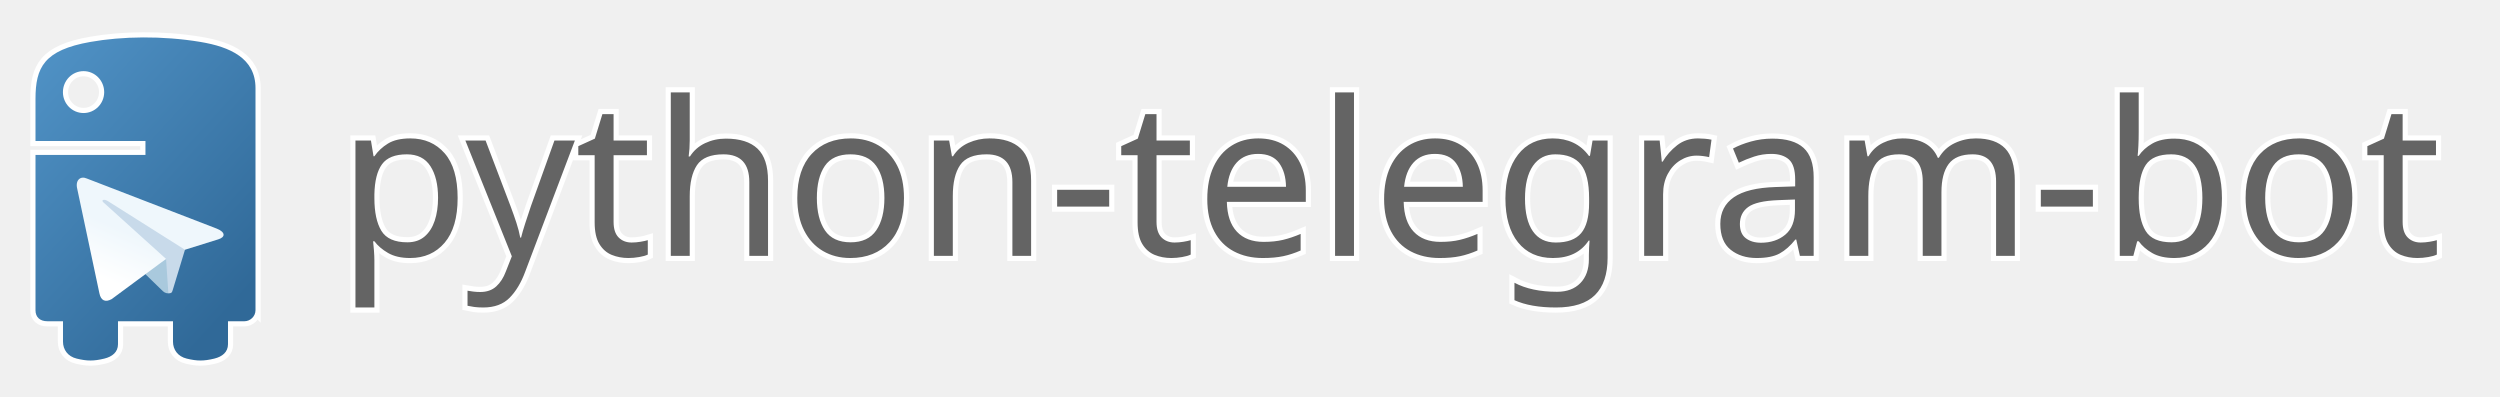
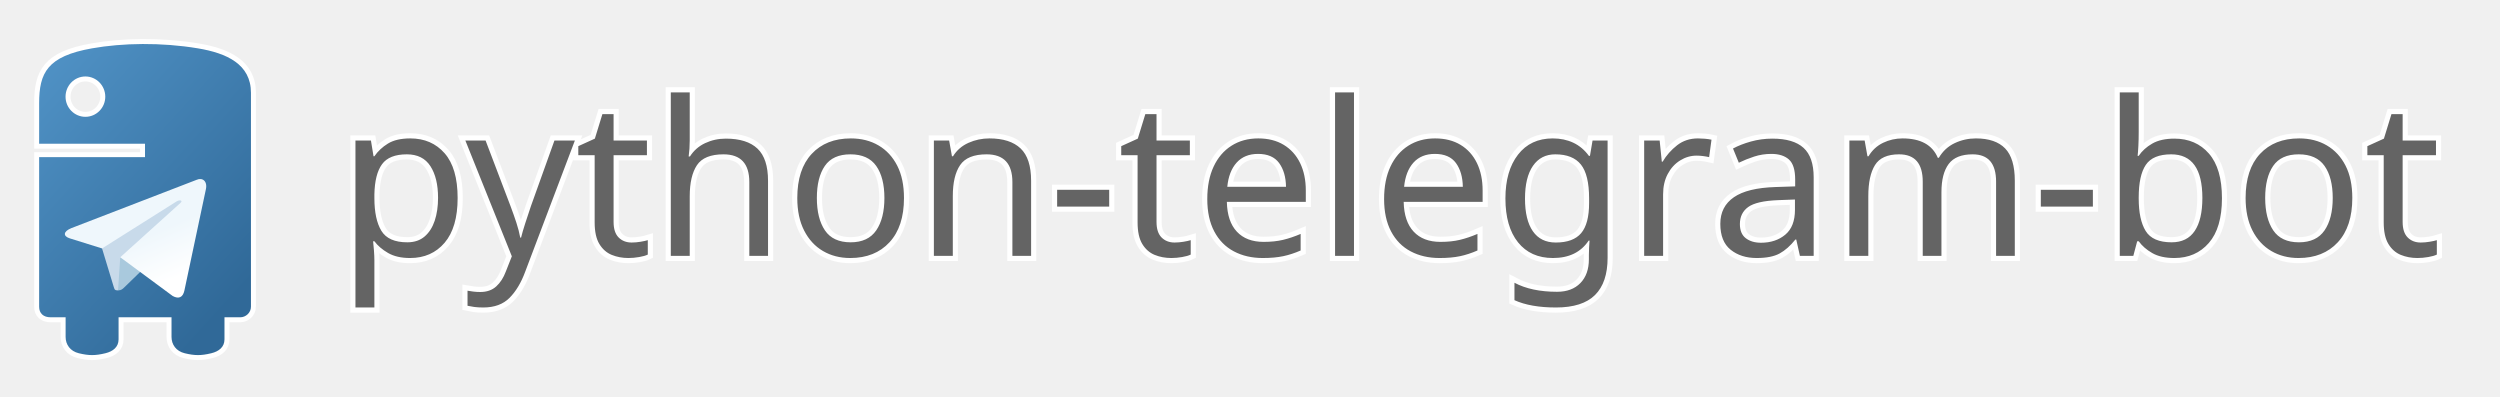
<svg xmlns="http://www.w3.org/2000/svg" xmlns:xlink="http://www.w3.org/1999/xlink" width="410mm" height="65mm" viewBox="0 0 1452.756 230.315" id="svg2" version="1.1">
  <defs id="defs4">
    <linearGradient id="linearGradient4689">
      <stop id="stop4691" offset="0" style="stop-color:#5a9fd4;stop-opacity:1;" />
      <stop id="stop4693" offset="1" style="stop-color:#306998;stop-opacity:1;" />
    </linearGradient>
-     <linearGradient y2="141.552" x2="158.313" y1="20.604" x1="26.649" gradientTransform="matrix(1.340615,0,0,1.353558,-68.0432,19.65689)" gradientUnits="userSpaceOnUse" id="linearGradient1478" xlink:href="#linearGradient4689" />
-     <linearGradient y2="174.708" x2="146.527" y1="131.028" x1="123.641" id="w-4-05" gradientTransform="matrix(0.5521993,0,0,0.4631521,37.26445,41.82163)" gradientUnits="userSpaceOnUse">
-       <stop id="stop12-9-0" offset="0" stop-color="#eff7fc" />
-       <stop id="stop14-5-1" offset="1" stop-color="#fff" />
+     <linearGradient y2="141.552" x2="158.313" y1="20.604" x1="26.649" gradientTransform="matrix(1.269789,0,0,1.282048,-59.16523,24.96765)" gradientUnits="userSpaceOnUse" id="linearGradient1478-8" xlink:href="#linearGradient4689" />
+     <linearGradient y2="174.708" x2="146.527" y1="131.028" x1="123.641" id="w-4" gradientTransform="matrix(0.5521993,0,0,0.4631521,37.26445,41.82163)" gradientUnits="userSpaceOnUse">
+       <stop id="stop12-9" offset="0" stop-color="#eff7fc" />
+       <stop id="stop14-5" offset="1" stop-color="#fff" />
    </linearGradient>
  </defs>
  <g id="layer3" transform="translate(0,53.1496)">
    <text id="text4734" y="95.532" x="195.93" style="font-style:normal;font-weight:normal;font-size:40px;line-height:125%;font-family:Sans;letter-spacing:0px;word-spacing:0px;opacity:0.98;fill:none;fill-opacity:1;stroke:#ffffff;stroke-width:6;stroke-linecap:butt;stroke-linejoin:miter;stroke-miterlimit:4;stroke-dasharray:none;stroke-opacity:1" xml:space="preserve">
      <tspan style="font-style:normal;font-variant:normal;font-weight:normal;font-stretch:normal;font-size:125px;font-family:'Roboto Slab';-inkscape-font-specification:'Roboto Slab';fill:none;fill-opacity:1;stroke:#ffffff;stroke-width:6;stroke-miterlimit:4;stroke-dasharray:none;stroke-opacity:1" y="95.532" x="195.93" id="tspan4736">python-telegram-bot</tspan>
    </text>
  </g>
  <g id="layer1" transform="translate(0,-822.0472)" style="display:inline;opacity:1">
    <text xml:space="preserve" style="font-style:normal;font-weight:normal;font-size:40px;line-height:125%;font-family:Sans;letter-spacing:0px;word-spacing:0px;opacity:1;fill:#646464;fill-opacity:1;stroke:none;stroke-width:1px;stroke-linecap:butt;stroke-linejoin:miter;stroke-opacity:1" x="195.93" y="970.729" id="text4730">
      <tspan id="tspan4732" x="195.93" y="970.729" style="font-style:normal;font-variant:normal;font-weight:normal;font-stretch:normal;font-size:125px;font-family:'Roboto Slab';-inkscape-font-specification:'Roboto Slab';fill:#646464;fill-opacity:1">python-telegram-bot</tspan>
    </text>
-     <g id="g4767" transform="translate(-15.45183,836.249)">
-       <g id="layer2">
-         <path style="display:inline;fill:none;fill-opacity:1;stroke:#ffffff;stroke-width:6;stroke-miterlimit:4;stroke-dasharray:none;stroke-opacity:1" d="m 163.921,206.085 0,-129.108 c 0,-17.317 -14.73,-23.934 -32.07,-26.824 -10.977,-1.827 -22.365,-2.655 -33.289,-2.604 -10.923,0.051 -21.356,0.98 -30.535,2.604 -27.04,4.777 -31.948,14.777 -31.948,33.216 l 0,24.352 63.898,0 0,8.117 -63.898,0 0,90.246 c -0.004,4.074 2.668,6.396 6.872,6.392 l 9.109,0 0,11.875 c 0,4.575 2.749,8.582 7.98,9.835 5.996,1.445 9.739,1.509 16,0 4.66,-1.119 7.98,-3.792 7.98,-8.367 l 0,-13.344 31.96,0 0,11.875 c 0,4.575 2.749,8.582 7.98,9.835 5.996,1.445 9.739,1.509 16,0 4.66,-1.119 7.98,-3.792 7.98,-8.367 l 0,-13.344 9.588,0 c 3.26,7.8e-4 6.396,-2.762 6.392,-6.392 z M 64.007,67.134 c 6.6,0 11.99,5.477 11.99,12.212 0,6.712 -5.39,12.14 -11.99,12.14 -6.624,-1.3e-5 -11.99,-5.428 -11.99,-12.14 0,-6.736 5.366,-12.212 11.99,-12.212 z" id="path4153" transform="translate(0,-40)" />
+     <g id="g4188" transform="matrix(1.016517,0,0,1.016517,-17.366,836.0509)">
+       <g id="layer2-9">
+         <path style="display:inline;fill:none;fill-opacity:1;stroke:#ffffff;stroke-width:5.683;stroke-miterlimit:4;stroke-dasharray:none;stroke-opacity:1" d="m 160.544,161.547 0,-122.287 c 0,-16.402 -13.952,-22.67 -30.376,-25.407 -10.397,-1.731 -21.184,-2.515 -31.53,-2.467 -10.346,0.048 -20.228,0.928 -28.922,2.467 -25.611,4.525 -30.26,13.996 -30.26,31.462 l 0,23.066 60.523,0 0,7.688 -60.523,0 0,85.478 c -0.004,3.859 2.527,6.058 6.508,6.055 l 8.628,0 0,11.248 c 0,4.333 2.604,8.129 7.559,9.316 5.679,1.369 9.225,1.43 15.155,0 4.414,-1.06 7.559,-3.592 7.559,-7.925 l 0,-12.639 30.272,0 0,11.248 c 0,4.333 2.604,8.129 7.559,9.316 5.679,1.369 9.225,1.43 15.155,0 4.414,-1.06 7.559,-3.592 7.559,-7.925 l 0,-12.639 9.082,0 c 3.088,7.4e-4 6.058,-2.616 6.054,-6.054 z M 65.909,29.937 c 6.252,0 11.357,5.187 11.357,11.567 0,6.357 -5.105,11.499 -11.357,11.499 -6.274,-1.2e-5 -11.357,-5.141 -11.357,-11.499 0,-6.38 5.083,-11.567 11.357,-11.567 z" id="path4153-6" />
      </g>
-       <g transform="translate(0,-40)" style="display:inline" id="layer1-1">
-         <path id="path1948" d="m 163.921,206.085 0,-129.108 c 0,-17.317 -14.73,-23.934 -32.07,-26.824 -10.977,-1.827 -22.365,-2.655 -33.289,-2.604 -10.923,0.051 -21.356,0.98 -30.535,2.604 -27.04,4.777 -31.948,14.777 -31.948,33.216 l 0,24.352 63.898,0 0,8.117 -63.898,0 0,90.246 c -0.004,4.074 2.668,6.396 6.872,6.392 l 9.109,0 0,11.875 c 0,4.575 2.749,8.582 7.98,9.835 5.996,1.445 9.739,1.509 16,0 4.66,-1.119 7.98,-3.792 7.98,-8.367 l 0,-13.344 31.96,0 0,11.875 c 0,4.575 2.749,8.582 7.98,9.835 5.996,1.445 9.739,1.509 16,0 4.66,-1.119 7.98,-3.792 7.98,-8.367 l 0,-13.344 9.588,0 c 3.26,7.8e-4 6.396,-2.762 6.392,-6.392 z M 64.007,67.134 c 6.6,0 11.99,5.477 11.99,12.212 0,6.712 -5.39,12.14 -11.99,12.14 -6.624,-1.3e-5 -11.99,-5.428 -11.99,-12.14 0,-6.736 5.366,-12.212 11.99,-12.212 z" style="fill:url(#linearGradient1478);fill-opacity:1;stroke:#ffffff;stroke-width:0;stroke-miterlimit:4;stroke-dasharray:none;stroke-opacity:1" />
+       <g transform="translate(0,-40)" style="display:inline" id="layer1-5">
+         <path id="path1948-2" d="m 160.544,201.547 0,-122.287 c 0,-16.402 -13.952,-22.67 -30.376,-25.407 -10.397,-1.731 -21.184,-2.515 -31.53,-2.467 -10.346,0.048 -20.228,0.928 -28.922,2.467 -25.611,4.525 -30.26,13.996 -30.26,31.462 l 0,23.066 60.523,0 0,7.688 -60.523,0 0,85.478 c -0.004,3.859 2.527,6.058 6.508,6.055 l 8.628,0 0,11.248 c 0,4.333 2.604,8.129 7.559,9.316 5.679,1.369 9.225,1.43 15.155,0 4.414,-1.06 7.559,-3.592 7.559,-7.925 l 0,-12.639 30.272,0 0,11.248 c 0,4.333 2.604,8.129 7.559,9.316 5.679,1.369 9.225,1.43 15.155,0 4.414,-1.06 7.559,-3.592 7.559,-7.925 l 0,-12.639 9.082,0 c 3.088,7.4e-4 6.058,-2.616 6.054,-6.054 z M 65.909,69.937 c 6.252,0 11.357,5.187 11.357,11.567 0,6.357 -5.105,11.499 -11.357,11.499 -6.274,-1.2e-5 -11.357,-5.141 -11.357,-11.499 0,-6.38 5.083,-11.567 11.357,-11.567 z" style="fill:url(#linearGradient1478-8);fill-opacity:1;stroke:#ffffff;stroke-width:0;stroke-miterlimit:4;stroke-dasharray:none;stroke-opacity:1" />
      </g>
-       <g style="display:inline" id="layer4">
-         <g transform="matrix(-1.292948,0,0,1.292948,225.5467,-12.24777)" id="g4305">
-           <path style="fill:#c8daea" d="m 86.825,130.323 c -1.966,0 -1.632,-0.742 -2.31,-2.614 L 78.733,108.681 123.237,82.279" id="path18-6" />
-           <path style="fill:#a9c9dd" d="m 86.825,130.323 c 1.517,0 2.187,-0.694 3.034,-1.517 l 8.092,-7.868 -10.093,-6.086" id="path20-9" />
-           <path style="fill:url(#w-4-05)" d="m 87.857,114.853 24.457,18.069 c 2.791,1.54 4.805,0.743 5.5,-2.591 l 9.955,-46.912 c 1.019,-4.086 -1.558,-5.94 -4.228,-4.728 L 65.085,101.231 c -3.99,1.6 -3.967,3.827 -0.727,4.819 l 15.001,4.682 34.729,-21.91 c 1.639,-0.994 3.144,-0.46 1.909,0.636" id="path22-5" />
+       <g style="display:inline" id="layer4-0">
+         <g transform="matrix(1.22464,0,0,1.22464,-21.76767,-7.364698)" id="g4305-3">
+           <path style="fill:#c8daea" d="m 86.825,130.323 c -1.966,0 -1.632,-0.742 -2.31,-2.614 L 78.733,108.681 123.237,82.279" id="path18-6-1" />
+           <path style="fill:#a9c9dd" d="m 86.825,130.323 c 1.517,0 2.187,-0.694 3.034,-1.517 l 8.092,-7.868 -10.093,-6.086" id="path20-9-0" />
+           <path style="fill:url(#w-4)" d="m 87.857,114.853 24.457,18.069 c 2.791,1.54 4.805,0.743 5.5,-2.591 l 9.955,-46.912 c 1.019,-4.086 -1.558,-5.94 -4.228,-4.728 L 65.085,101.231 c -3.99,1.6 -3.967,3.827 -0.727,4.819 l 15.001,4.682 34.729,-21.91 c 1.639,-0.994 3.144,-0.46 1.909,0.636" id="path22-5-1" />
        </g>
      </g>
    </g>
  </g>
</svg>
